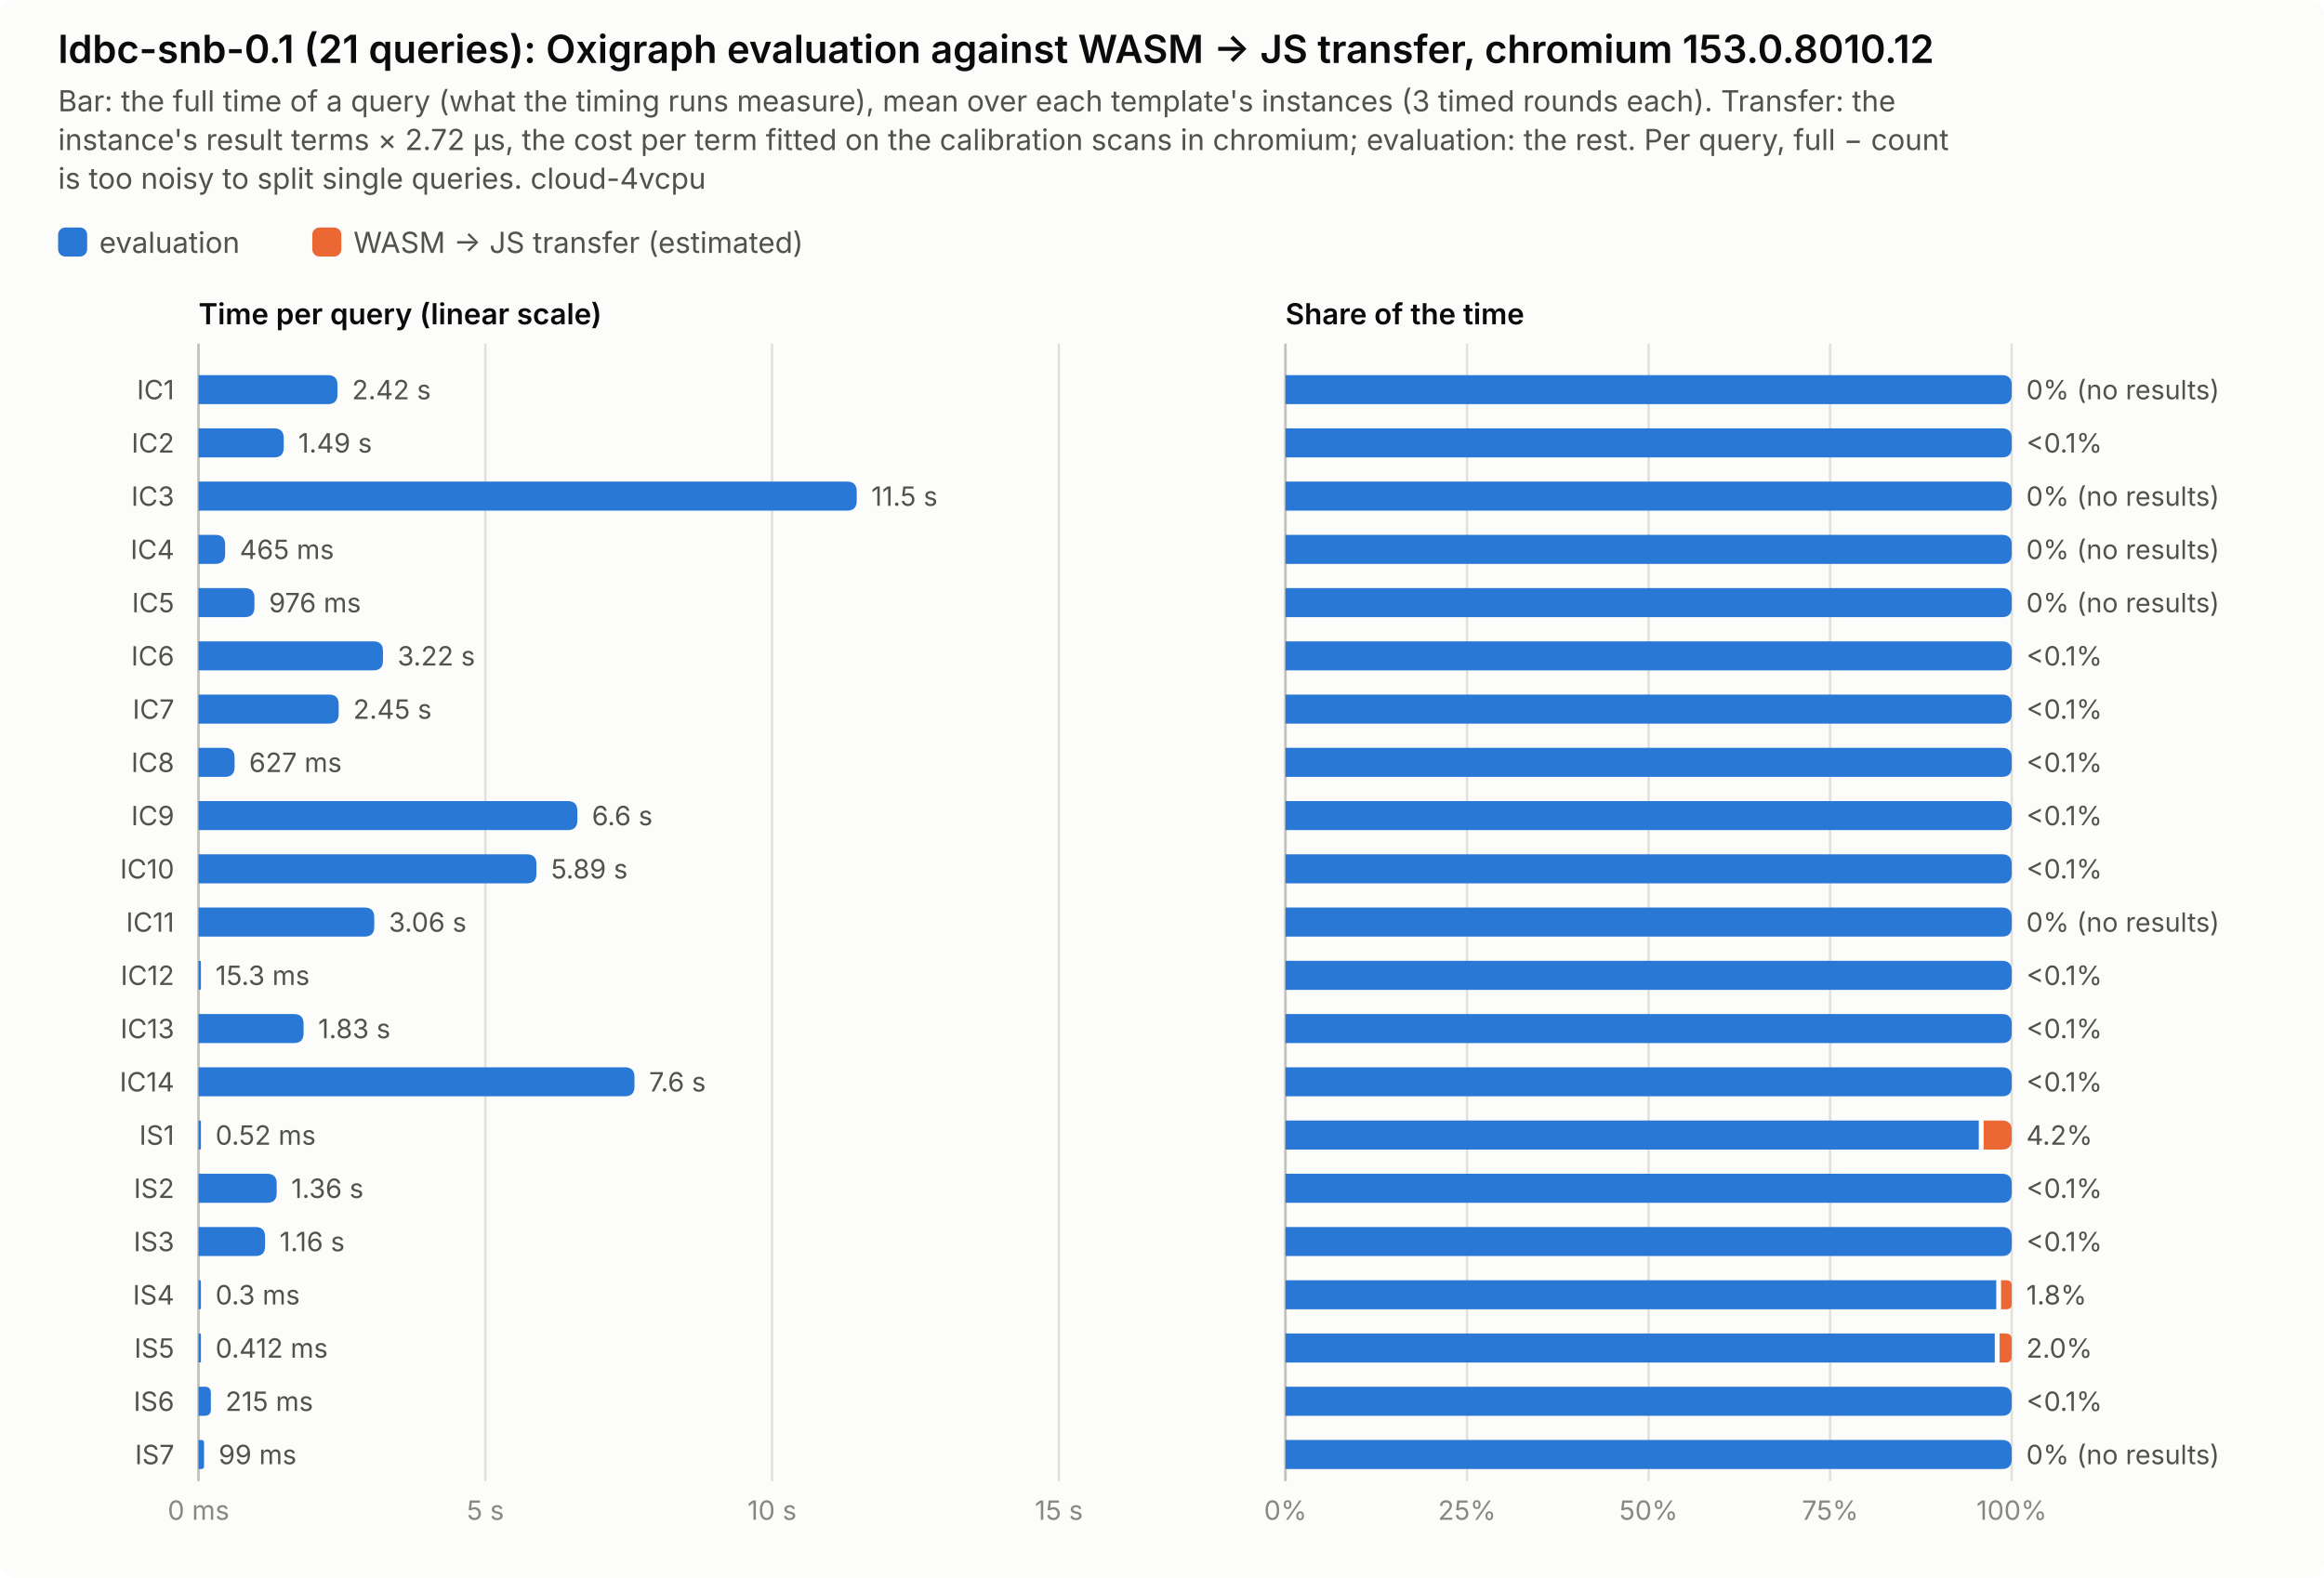
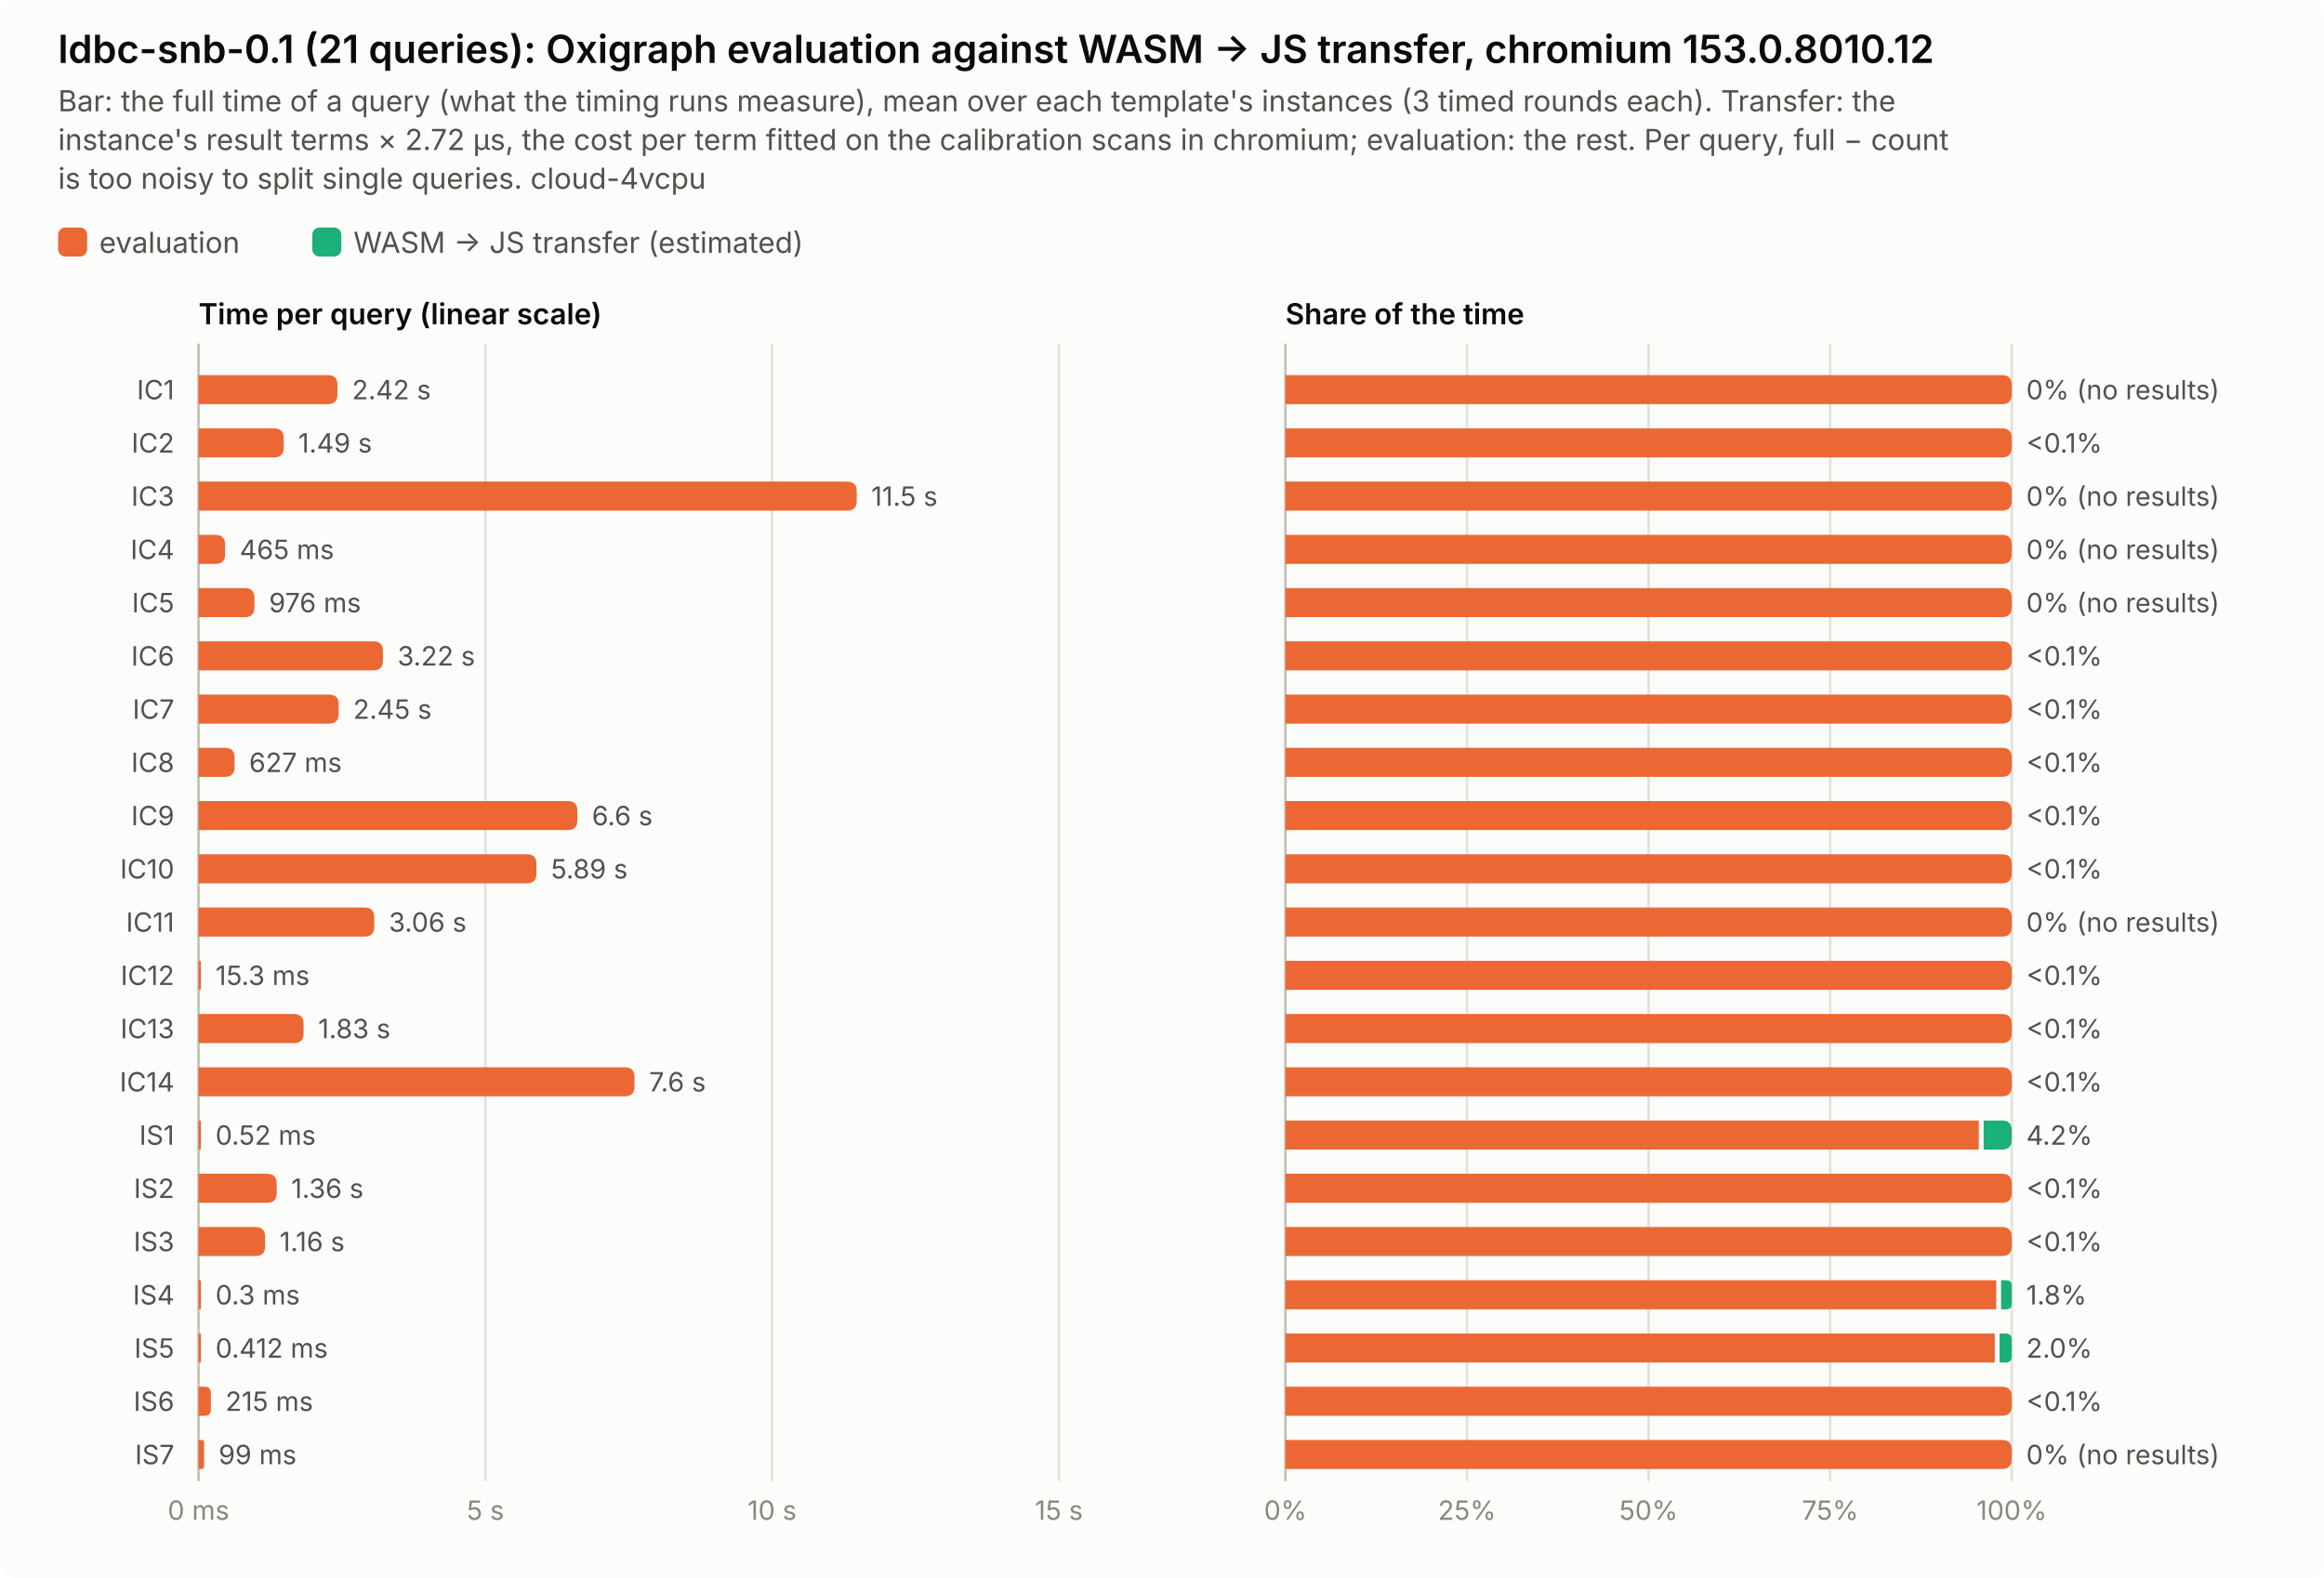
<svg xmlns="http://www.w3.org/2000/svg" width="960" height="652" viewBox="0 0 960 652" role="img" aria-label="ldbc-snb-0.1 (21 queries): Oxigraph evaluation against WASM → JS transfer, chromium 153.0.8010.12">
  <style>
  .surface { fill: #fcfcfb; } .ink { fill: #0b0b0b; } .ink2 { fill: #52514e; } .muted { fill: #898781; }
  .grid { stroke: #e1e0d9; } .axis { stroke: #c3c2b7; } .whisker { stroke: #52514e; } .ring { stroke: #fcfcfb; }
-   .s0 { fill: #2a78d6; } .so0 { stroke: #2a78d6; } .s1 { fill: #eb6834; } .so1 { stroke: #eb6834; }
+   .s0 { fill: #eb6834; } .so0 { stroke: #eb6834; } .s1 { fill: #1baf7a; } .so1 { stroke: #1baf7a; }
  text { font-family: system-ui, -apple-system, "Segoe UI", sans-serif; font-variant-numeric: tabular-nums; }
  @media (prefers-color-scheme: dark) {
    .surface { fill: #1a1a19; } .ink { fill: #f0efec; } .ink2 { fill: #c3c2b7; }
    .grid { stroke: #2c2c2a; } .axis { stroke: #383835; } .whisker { stroke: #c3c2b7; } .ring { stroke: #1a1a19; }
-     .s0 { fill: #3987e5; } .so0 { stroke: #3987e5; } .s1 { fill: #d95926; } .so1 { stroke: #d95926; }
-   }</style>
+     .s0 { fill: #d95926; } .so0 { stroke: #d95926; } .s1 { fill: #199e70; } .so1 { stroke: #199e70; }
+   }
+   .halo { paint-order: stroke; stroke: #fcfcfb; stroke-width: 4px; stroke-linejoin: round; }
+   @media (prefers-color-scheme: dark) { .halo { stroke: #1a1a19; } }</style>
  <rect class="surface" width="960" height="652" rx="6" />
  <text class="ink" x="24" y="26" font-size="16" font-weight="600">ldbc-snb-0.1 (21 queries): Oxigraph evaluation against WASM → JS transfer, chromium 153.0.8010.12</text>
  <text class="ink2" x="24" y="46" font-size="12">Bar: the full time of a query (what the timing runs measure), mean over each template's instances (3 timed rounds each). Transfer: the</text>
  <text class="ink2" x="24" y="62" font-size="12">instance's result terms × 2.72 µs, the cost per term fitted on the calibration scans in chromium; evaluation: the rest. Per query, full − count</text>
  <text class="ink2" x="24" y="78" font-size="12">is too noisy to split single queries. cloud-4vcpu</text>
  <rect class="s0" x="24" y="94" width="12" height="12" rx="3" />
  <text class="ink2" x="41" y="104.5" font-size="12">evaluation</text>
  <rect class="s1" x="129" y="94" width="12" height="12" rx="3" />
  <text class="ink2" x="146" y="104.5" font-size="12">WASM → JS transfer (estimated)</text>
  <text class="ink" x="82" y="134" font-size="12" font-weight="600">Time per query (linear scale)</text>
  <line class="grid" x1="82.0" x2="82.0" y1="142" y2="612" stroke-width="1" />
  <text class="muted" x="82.0" y="628" font-size="11" text-anchor="middle">0 ms</text>
  <line class="grid" x1="200.5" x2="200.5" y1="142" y2="612" stroke-width="1" />
  <text class="muted" x="200.5" y="628" font-size="11" text-anchor="middle">5 s</text>
  <line class="grid" x1="318.9" x2="318.9" y1="142" y2="612" stroke-width="1" />
  <text class="muted" x="318.9" y="628" font-size="11" text-anchor="middle">10 s</text>
  <line class="grid" x1="437.4" x2="437.4" y1="142" y2="612" stroke-width="1" />
  <text class="muted" x="437.4" y="628" font-size="11" text-anchor="middle">15 s</text>
  <line class="axis" x1="82" x2="82" y1="142" y2="612" stroke-width="1" />
  <text class="ink" x="531" y="134" font-size="12" font-weight="600">Share of the time</text>
  <line class="grid" x1="531.0" x2="531.0" y1="142" y2="612" stroke-width="1" />
  <text class="muted" x="531.0" y="628" font-size="11" text-anchor="middle">0%</text>
  <line class="grid" x1="606.0" x2="606.0" y1="142" y2="612" stroke-width="1" />
  <text class="muted" x="606.0" y="628" font-size="11" text-anchor="middle">25%</text>
  <line class="grid" x1="681.0" x2="681.0" y1="142" y2="612" stroke-width="1" />
  <text class="muted" x="681.0" y="628" font-size="11" text-anchor="middle">50%</text>
  <line class="grid" x1="756.0" x2="756.0" y1="142" y2="612" stroke-width="1" />
  <text class="muted" x="756.0" y="628" font-size="11" text-anchor="middle">75%</text>
  <line class="grid" x1="831.0" x2="831.0" y1="142" y2="612" stroke-width="1" />
  <text class="muted" x="831.0" y="628" font-size="11" text-anchor="middle">100%</text>
  <line class="axis" x1="531" x2="531" y1="142" y2="612" stroke-width="1" />
  <g>
    <rect x="24" y="150" width="912" height="22" fill="transparent" />
    <text class="ink2" x="72" y="165" font-size="11" text-anchor="end">IC1</text>
    <path class="s0" d="M82.0 155 H135.4 Q139.4 155 139.4 159 V163 Q139.4 167 135.4 167 H82.0 Z" />
-     <text class="ink2" x="145.4" y="165" font-size="11">2.42 s</text>
+     <text class="ink2 halo" x="145.4" y="165" font-size="11">2.42 s</text>
    <path class="s0" d="M531.0 155 H827.0 Q831.0 155 831.0 159 V163 Q831.0 167 827.0 167 H531.0 Z" />
    <text class="ink2" x="837.0" y="165" font-size="11">0% (no results)</text>
  </g>
  <g>
    <rect x="24" y="172" width="912" height="22" fill="transparent" />
    <text class="ink2" x="72" y="187" font-size="11" text-anchor="end">IC2</text>
    <path class="s0" d="M82.0 177 H113.2 Q117.2 177 117.2 181 V185 Q117.2 189 113.2 189 H82.0 Z" />
-     <text class="ink2" x="123.2" y="187" font-size="11">1.49 s</text>
+     <text class="ink2 halo" x="123.2" y="187" font-size="11">1.49 s</text>
    <path class="s0" d="M531.0 177 H827.0 Q831.0 177 831.0 181 V185 Q831.0 189 827.0 189 H531.0 Z" />
    <text class="ink2" x="837.0" y="187" font-size="11">&lt;0.1%</text>
  </g>
  <g>
    <rect x="24" y="194" width="912" height="22" fill="transparent" />
    <text class="ink2" x="72" y="209" font-size="11" text-anchor="end">IC3</text>
    <path class="s0" d="M82.0 199 H349.9 Q353.9 199 353.9 203 V207 Q353.9 211 349.9 211 H82.0 Z" />
-     <text class="ink2" x="359.9" y="209" font-size="11">11.5 s</text>
+     <text class="ink2 halo" x="359.9" y="209" font-size="11">11.5 s</text>
    <path class="s0" d="M531.0 199 H827.0 Q831.0 199 831.0 203 V207 Q831.0 211 827.0 211 H531.0 Z" />
    <text class="ink2" x="837.0" y="209" font-size="11">0% (no results)</text>
  </g>
  <g>
    <rect x="24" y="216" width="912" height="22" fill="transparent" />
    <text class="ink2" x="72" y="231" font-size="11" text-anchor="end">IC4</text>
    <path class="s0" d="M82.0 221 H89.0 Q93.0 221 93.0 225 V229 Q93.0 233 89.0 233 H82.0 Z" />
-     <text class="ink2" x="99.0" y="231" font-size="11">465 ms</text>
+     <text class="ink2 halo" x="99.0" y="231" font-size="11">465 ms</text>
    <path class="s0" d="M531.0 221 H827.0 Q831.0 221 831.0 225 V229 Q831.0 233 827.0 233 H531.0 Z" />
    <text class="ink2" x="837.0" y="231" font-size="11">0% (no results)</text>
  </g>
  <g>
    <rect x="24" y="238" width="912" height="22" fill="transparent" />
    <text class="ink2" x="72" y="253" font-size="11" text-anchor="end">IC5</text>
    <path class="s0" d="M82.0 243 H101.1 Q105.1 243 105.1 247 V251 Q105.1 255 101.1 255 H82.0 Z" />
-     <text class="ink2" x="111.1" y="253" font-size="11">976 ms</text>
+     <text class="ink2 halo" x="111.1" y="253" font-size="11">976 ms</text>
    <path class="s0" d="M531.0 243 H827.0 Q831.0 243 831.0 247 V251 Q831.0 255 827.0 255 H531.0 Z" />
    <text class="ink2" x="837.0" y="253" font-size="11">0% (no results)</text>
  </g>
  <g>
    <rect x="24" y="260" width="912" height="22" fill="transparent" />
    <text class="ink2" x="72" y="275" font-size="11" text-anchor="end">IC6</text>
    <path class="s0" d="M82.0 265 H154.2 Q158.2 265 158.2 269 V273 Q158.2 277 154.2 277 H82.0 Z" />
-     <text class="ink2" x="164.2" y="275" font-size="11">3.22 s</text>
+     <text class="ink2 halo" x="164.2" y="275" font-size="11">3.22 s</text>
    <path class="s0" d="M531.0 265 H827.0 Q831.0 265 831.0 269 V273 Q831.0 277 827.0 277 H531.0 Z" />
    <text class="ink2" x="837.0" y="275" font-size="11">&lt;0.1%</text>
  </g>
  <g>
    <rect x="24" y="282" width="912" height="22" fill="transparent" />
    <text class="ink2" x="72" y="297" font-size="11" text-anchor="end">IC7</text>
    <path class="s0" d="M82.0 287 H135.9 Q139.9 287 139.9 291 V295 Q139.9 299 135.9 299 H82.0 Z" />
-     <text class="ink2" x="145.9" y="297" font-size="11">2.45 s</text>
+     <text class="ink2 halo" x="145.9" y="297" font-size="11">2.45 s</text>
    <path class="s0" d="M531.0 287 H827.0 Q831.0 287 831.0 291 V295 Q831.0 299 827.0 299 H531.0 Z" />
    <text class="ink2" x="837.0" y="297" font-size="11">&lt;0.1%</text>
  </g>
  <g>
    <rect x="24" y="304" width="912" height="22" fill="transparent" />
    <text class="ink2" x="72" y="319" font-size="11" text-anchor="end">IC8</text>
    <path class="s0" d="M82.0 309 H92.9 Q96.9 309 96.9 313 V317 Q96.9 321 92.9 321 H82.0 Z" />
-     <text class="ink2" x="102.9" y="319" font-size="11">627 ms</text>
+     <text class="ink2 halo" x="102.9" y="319" font-size="11">627 ms</text>
    <path class="s0" d="M531.0 309 H827.0 Q831.0 309 831.0 313 V317 Q831.0 321 827.0 321 H531.0 Z" />
    <text class="ink2" x="837.0" y="319" font-size="11">&lt;0.1%</text>
  </g>
  <g>
    <rect x="24" y="326" width="912" height="22" fill="transparent" />
    <text class="ink2" x="72" y="341" font-size="11" text-anchor="end">IC9</text>
    <path class="s0" d="M82.0 331 H234.5 Q238.5 331 238.5 335 V339 Q238.5 343 234.5 343 H82.0 Z" />
-     <text class="ink2" x="244.5" y="341" font-size="11">6.6 s</text>
+     <text class="ink2 halo" x="244.5" y="341" font-size="11">6.6 s</text>
    <path class="s0" d="M531.0 331 H827.0 Q831.0 331 831.0 335 V339 Q831.0 343 827.0 343 H531.0 Z" />
    <text class="ink2" x="837.0" y="341" font-size="11">&lt;0.1%</text>
  </g>
  <g>
    <rect x="24" y="348" width="912" height="22" fill="transparent" />
    <text class="ink2" x="72" y="363" font-size="11" text-anchor="end">IC10</text>
    <path class="s0" d="M82.0 353 H217.6 Q221.6 353 221.6 357 V361 Q221.6 365 217.6 365 H82.0 Z" />
-     <text class="ink2" x="227.6" y="363" font-size="11">5.89 s</text>
+     <text class="ink2 halo" x="227.6" y="363" font-size="11">5.89 s</text>
    <path class="s0" d="M531.0 353 H827.0 Q831.0 353 831.0 357 V361 Q831.0 365 827.0 365 H531.0 Z" />
    <text class="ink2" x="837.0" y="363" font-size="11">&lt;0.1%</text>
  </g>
  <g>
    <rect x="24" y="370" width="912" height="22" fill="transparent" />
    <text class="ink2" x="72" y="385" font-size="11" text-anchor="end">IC11</text>
    <path class="s0" d="M82.0 375 H150.6 Q154.6 375 154.6 379 V383 Q154.6 387 150.6 387 H82.0 Z" />
-     <text class="ink2" x="160.6" y="385" font-size="11">3.06 s</text>
+     <text class="ink2 halo" x="160.6" y="385" font-size="11">3.06 s</text>
    <path class="s0" d="M531.0 375 H827.0 Q831.0 375 831.0 379 V383 Q831.0 387 827.0 387 H531.0 Z" />
    <text class="ink2" x="837.0" y="385" font-size="11">0% (no results)</text>
  </g>
  <g>
    <rect x="24" y="392" width="912" height="22" fill="transparent" />
    <text class="ink2" x="72" y="407" font-size="11" text-anchor="end">IC12</text>
    <path class="s0" d="M82.0 397 H82.5 Q83.0 397 83.0 397.5 V408.5 Q83.0 409 82.5 409 H82.0 Z" />
-     <text class="ink2" x="89.0" y="407" font-size="11">15.3 ms</text>
+     <text class="ink2 halo" x="89.0" y="407" font-size="11">15.3 ms</text>
    <path class="s0" d="M531.0 397 H827.0 Q831.0 397 831.0 401 V405 Q831.0 409 827.0 409 H531.0 Z" />
    <text class="ink2" x="837.0" y="407" font-size="11">&lt;0.1%</text>
  </g>
  <g>
    <rect x="24" y="414" width="912" height="22" fill="transparent" />
    <text class="ink2" x="72" y="429" font-size="11" text-anchor="end">IC13</text>
    <path class="s0" d="M82.0 419 H121.4 Q125.4 419 125.4 423 V427 Q125.4 431 121.4 431 H82.0 Z" />
-     <text class="ink2" x="131.4" y="429" font-size="11">1.83 s</text>
+     <text class="ink2 halo" x="131.4" y="429" font-size="11">1.83 s</text>
    <path class="s0" d="M531.0 419 H827.0 Q831.0 419 831.0 423 V427 Q831.0 431 827.0 431 H531.0 Z" />
    <text class="ink2" x="837.0" y="429" font-size="11">&lt;0.1%</text>
  </g>
  <g>
    <rect x="24" y="436" width="912" height="22" fill="transparent" />
    <text class="ink2" x="72" y="451" font-size="11" text-anchor="end">IC14</text>
    <path class="s0" d="M82.0 441 H258.1 Q262.1 441 262.1 445 V449 Q262.1 453 258.1 453 H82.0 Z" />
-     <text class="ink2" x="268.1" y="451" font-size="11">7.6 s</text>
+     <text class="ink2 halo" x="268.1" y="451" font-size="11">7.6 s</text>
    <path class="s0" d="M531.0 441 H827.0 Q831.0 441 831.0 445 V449 Q831.0 453 827.0 453 H531.0 Z" />
    <text class="ink2" x="837.0" y="451" font-size="11">&lt;0.1%</text>
  </g>
  <g>
    <rect x="24" y="458" width="912" height="22" fill="transparent" />
    <text class="ink2" x="72" y="473" font-size="11" text-anchor="end">IS1</text>
    <path class="s0" d="M82.0 463 H82.5 Q83.0 463 83.0 463.5 V474.5 Q83.0 475 82.5 475 H82.0 Z" />
-     <text class="ink2" x="89.0" y="473" font-size="11">0.52 ms</text>
+     <text class="ink2 halo" x="89.0" y="473" font-size="11">0.52 ms</text>
    <rect class="s0" x="531.0" y="463" width="286.4" height="12" />
    <path class="s1" d="M819.4 463 H827.0 Q831.0 463 831.0 467 V471 Q831.0 475 827.0 475 H819.4 Z" />
    <text class="ink2" x="837.0" y="473" font-size="11">4.2%</text>
  </g>
  <g>
    <rect x="24" y="480" width="912" height="22" fill="transparent" />
    <text class="ink2" x="72" y="495" font-size="11" text-anchor="end">IS2</text>
    <path class="s0" d="M82.0 485 H110.3 Q114.3 485 114.3 489 V493 Q114.3 497 110.3 497 H82.0 Z" />
-     <text class="ink2" x="120.3" y="495" font-size="11">1.36 s</text>
+     <text class="ink2 halo" x="120.3" y="495" font-size="11">1.36 s</text>
    <path class="s0" d="M531.0 485 H827.0 Q831.0 485 831.0 489 V493 Q831.0 497 827.0 497 H531.0 Z" />
    <text class="ink2" x="837.0" y="495" font-size="11">&lt;0.1%</text>
  </g>
  <g>
    <rect x="24" y="502" width="912" height="22" fill="transparent" />
    <text class="ink2" x="72" y="517" font-size="11" text-anchor="end">IS3</text>
    <path class="s0" d="M82.0 507 H105.5 Q109.5 507 109.5 511 V515 Q109.5 519 105.5 519 H82.0 Z" />
-     <text class="ink2" x="115.5" y="517" font-size="11">1.16 s</text>
+     <text class="ink2 halo" x="115.5" y="517" font-size="11">1.16 s</text>
    <path class="s0" d="M531.0 507 H827.0 Q831.0 507 831.0 511 V515 Q831.0 519 827.0 519 H531.0 Z" />
    <text class="ink2" x="837.0" y="517" font-size="11">&lt;0.1%</text>
  </g>
  <g>
    <rect x="24" y="524" width="912" height="22" fill="transparent" />
    <text class="ink2" x="72" y="539" font-size="11" text-anchor="end">IS4</text>
    <path class="s0" d="M82.0 529 H82.5 Q83.0 529 83.0 529.5 V540.5 Q83.0 541 82.5 541 H82.0 Z" />
-     <text class="ink2" x="89.0" y="539" font-size="11">0.3 ms</text>
+     <text class="ink2 halo" x="89.0" y="539" font-size="11">0.3 ms</text>
    <rect class="s0" x="531.0" y="529" width="293.6" height="12" />
    <path class="s1" d="M826.6 529 H828.8 Q831.0 529 831.0 531.224 V538.776 Q831.0 541 828.8 541 H826.6 Z" />
    <text class="ink2" x="837.0" y="539" font-size="11">1.8%</text>
  </g>
  <g>
    <rect x="24" y="546" width="912" height="22" fill="transparent" />
    <text class="ink2" x="72" y="561" font-size="11" text-anchor="end">IS5</text>
    <path class="s0" d="M82.0 551 H82.5 Q83.0 551 83.0 551.5 V562.5 Q83.0 563 82.5 563 H82.0 Z" />
-     <text class="ink2" x="89.0" y="561" font-size="11">0.412 ms</text>
+     <text class="ink2 halo" x="89.0" y="561" font-size="11">0.412 ms</text>
    <rect class="s0" x="531.0" y="551" width="293.0" height="12" />
    <path class="s1" d="M826.0 551 H828.5 Q831.0 551 831.0 553.478 V560.522 Q831.0 563 828.5 563 H826.0 Z" />
    <text class="ink2" x="837.0" y="561" font-size="11">2.0%</text>
  </g>
  <g>
    <rect x="24" y="568" width="912" height="22" fill="transparent" />
    <text class="ink2" x="72" y="583" font-size="11" text-anchor="end">IS6</text>
    <path class="s0" d="M82.0 573 H84.6 Q87.1 573 87.1 575.551 V582.449 Q87.1 585 84.6 585 H82.0 Z" />
-     <text class="ink2" x="93.1" y="583" font-size="11">215 ms</text>
+     <text class="ink2 halo" x="93.1" y="583" font-size="11">215 ms</text>
    <path class="s0" d="M531.0 573 H827.0 Q831.0 573 831.0 577 V581 Q831.0 585 827.0 585 H531.0 Z" />
    <text class="ink2" x="837.0" y="583" font-size="11">&lt;0.1%</text>
  </g>
  <g>
    <rect x="24" y="590" width="912" height="22" fill="transparent" />
    <text class="ink2" x="72" y="605" font-size="11" text-anchor="end">IS7</text>
    <path class="s0" d="M82.0 595 H83.2 Q84.3 595 84.3 596.173 V605.827 Q84.3 607 83.2 607 H82.0 Z" />
-     <text class="ink2" x="90.3" y="605" font-size="11">99 ms</text>
+     <text class="ink2 halo" x="90.3" y="605" font-size="11">99 ms</text>
    <path class="s0" d="M531.0 595 H827.0 Q831.0 595 831.0 599 V603 Q831.0 607 827.0 607 H531.0 Z" />
    <text class="ink2" x="837.0" y="605" font-size="11">0% (no results)</text>
  </g>
</svg>
